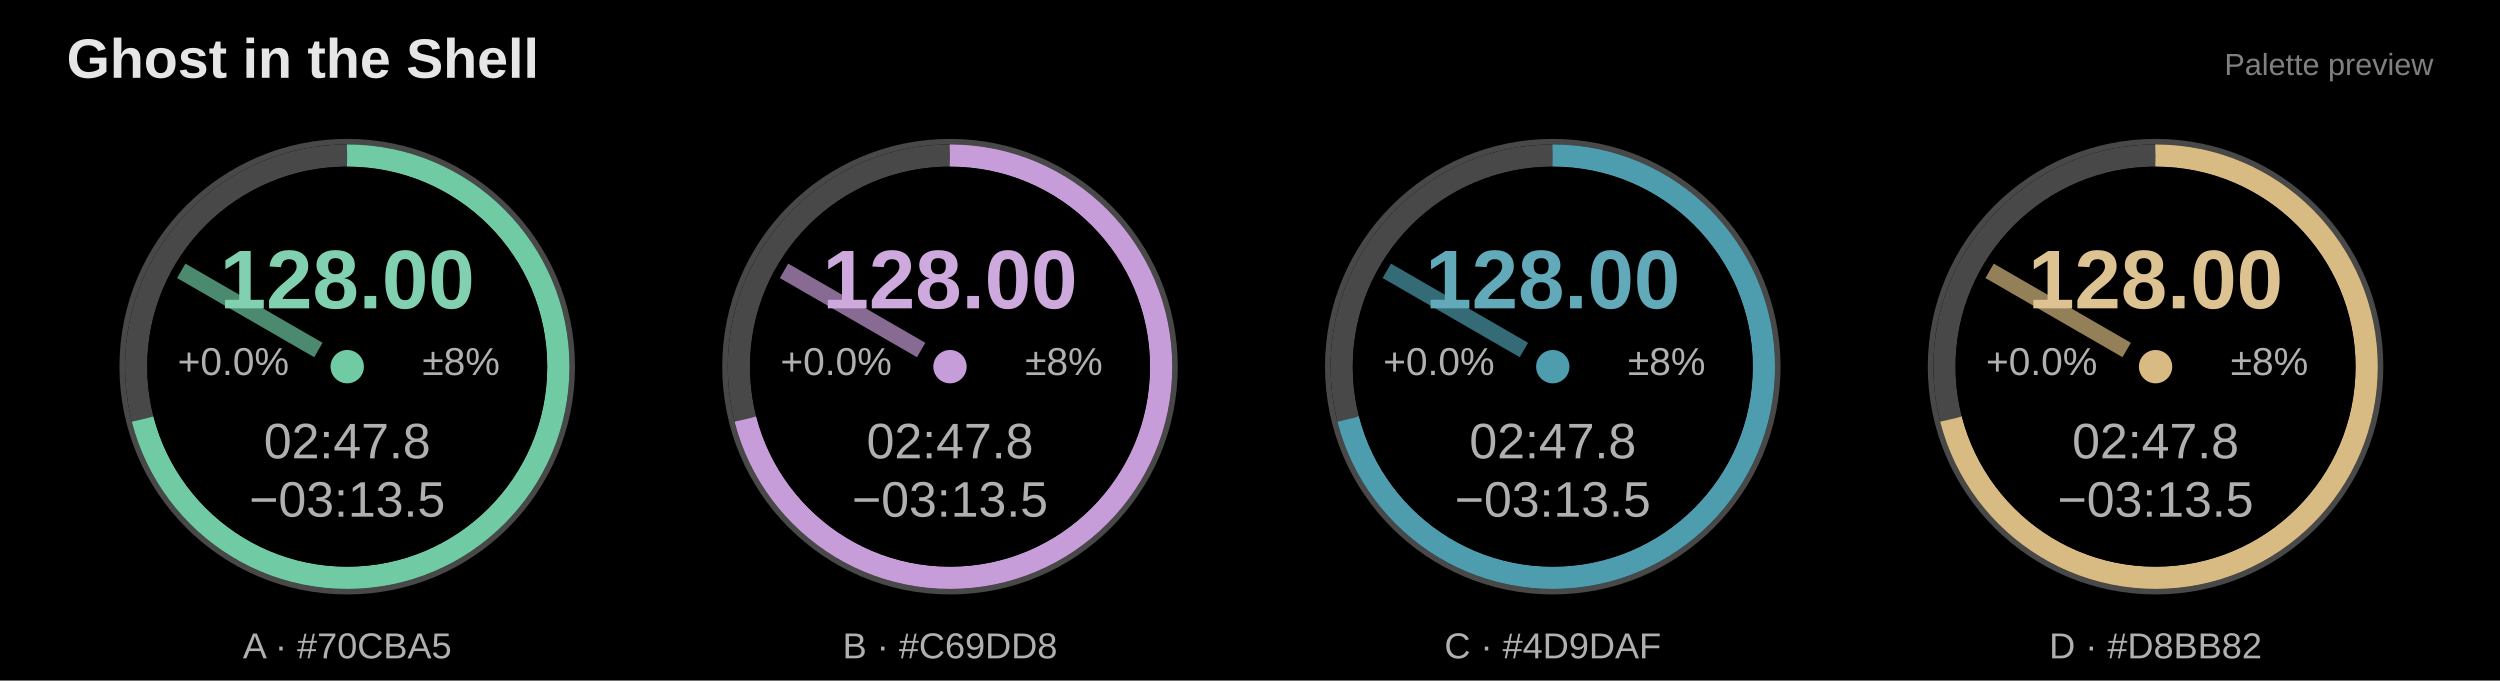
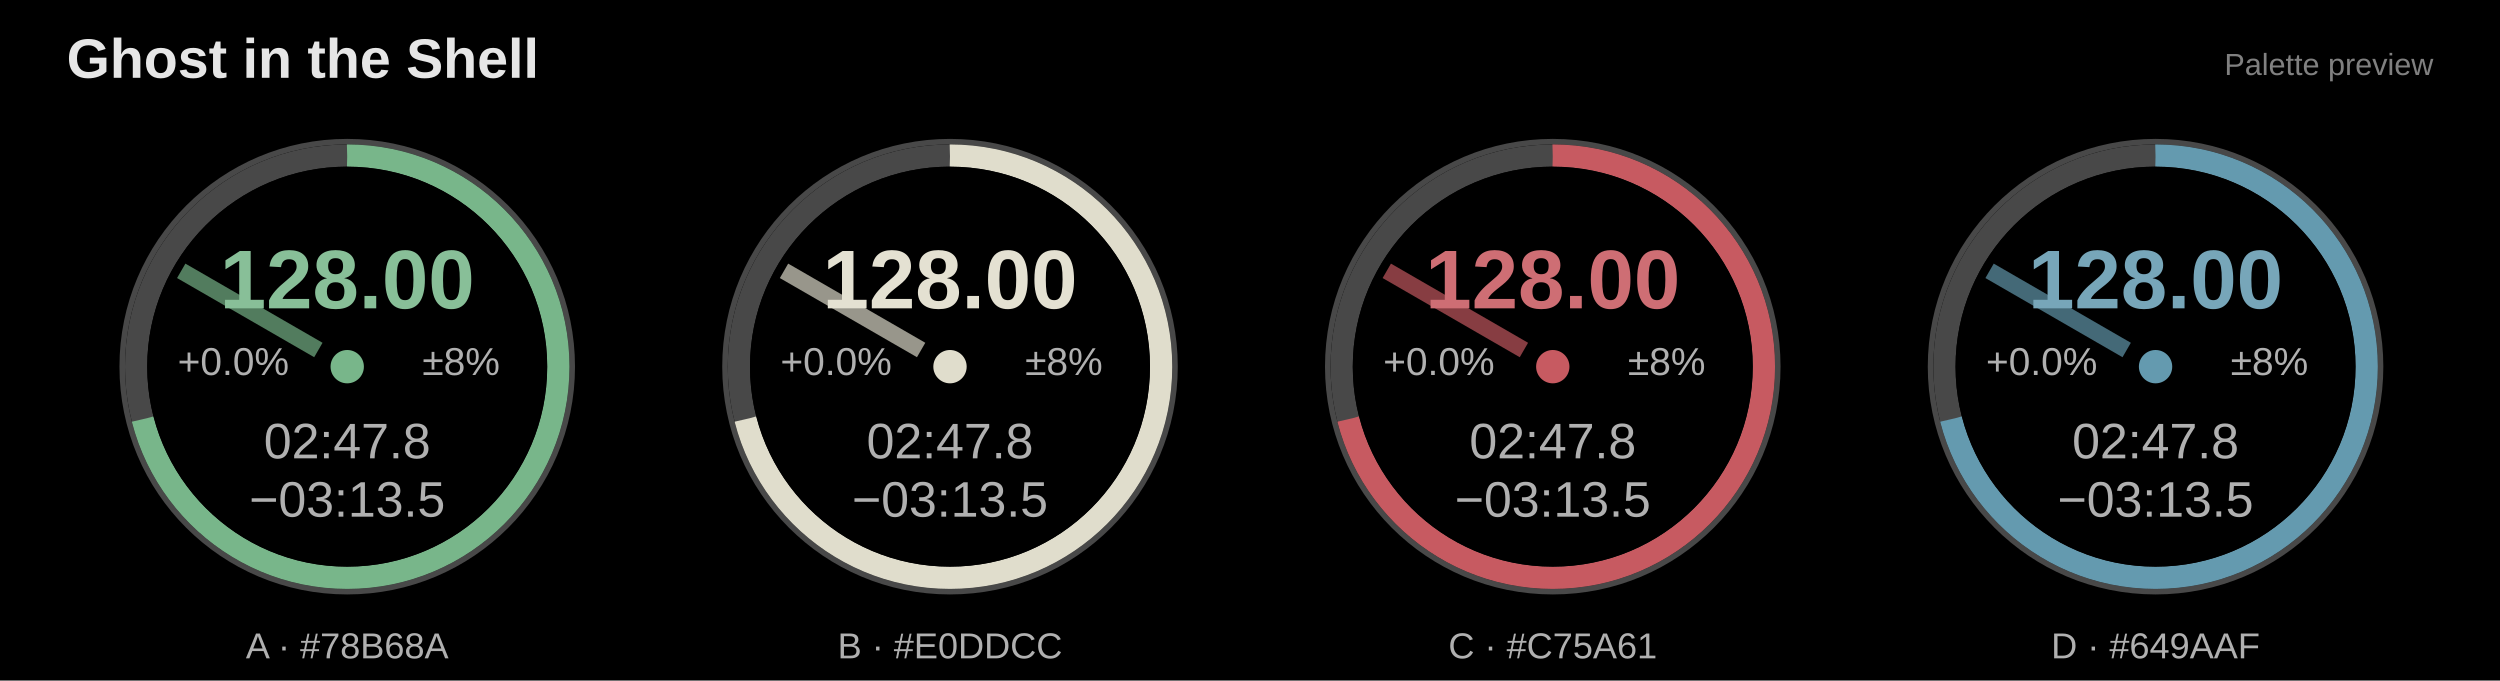
<svg xmlns="http://www.w3.org/2000/svg" width="900" height="245" viewBox="0 0 900 245" role="img" aria-labelledby="title desc">
  <style>text{font-family:Arial,Helvetica,sans-serif;font-variant-numeric:tabular-nums}</style>
  <rect width="900" height="245" fill="#000000" />
  <g transform="translate(0,0)">
    <text x="24" y="28" fill="#E6E6E6" font-size="20" text-anchor="start" font-weight="600">Ghost in the Shell</text>
    <text x="876" y="27" fill="#808080" font-size="11" text-anchor="end" font-weight="400">Palette preview</text>
    <g transform="translate(43,50)">
      <circle cx="82" cy="82" r="81" fill="#000000" stroke="#484848" stroke-width="2" />
      <circle cx="82" cy="82" r="76" fill="none" stroke="#484848" stroke-width="8" />
-       <circle cx="82" cy="82" r="76" fill="none" stroke="#70CBA5" stroke-width="8" stroke-dasharray="339.041 138.481" transform="rotate(-90 82 82)" />
+       <circle cx="82" cy="82" r="76" fill="none" stroke="#78B68A" stroke-width="8" stroke-dasharray="339.041 138.481" transform="rotate(-90 82 82)" />
      <circle cx="82" cy="82" r="71.5" fill="#000000" stroke="#000000" />
-       <rect x="79" y="13" width="6" height="57" fill="#4C8A70" transform="rotate(-60 82 82)" />
-       <circle cx="82" cy="82" r="6" fill="#70CBA5" />
-       <text x="82" y="61" fill="#81D1B0" font-size="30" text-anchor="middle" font-weight="700">128.00</text>
+       <rect x="79" y="13" width="6" height="57" fill="#527C5E" transform="rotate(-60 82 82)" />
+       <circle cx="82" cy="82" r="6" fill="#78B68A" />
+       <text x="82" y="61" fill="#88BF98" font-size="30" text-anchor="middle" font-weight="700">128.00</text>
      <text x="41" y="85" fill="#B0B0B0" font-size="14" text-anchor="middle" font-weight="400">+0.0%</text>
      <text x="123" y="85" fill="#B0B0B0" font-size="14" text-anchor="middle" font-weight="400">±8%</text>
      <text x="82" y="115" fill="#B0B0B0" font-size="18" text-anchor="middle" font-weight="400">02:47.8</text>
      <text x="82" y="136" fill="#B0B0B0" font-size="18" text-anchor="middle" font-weight="400">−03:13.5</text>
-       <text x="82" y="187" fill="#B0B0B0" font-size="13" text-anchor="middle" font-weight="400">A  ·  #70CBA5</text>
+       <text x="82" y="187" fill="#B0B0B0" font-size="13" text-anchor="middle" font-weight="400">A  ·  #78B68A</text>
    </g>
    <g transform="translate(260,50)">
      <circle cx="82" cy="82" r="81" fill="#000000" stroke="#484848" stroke-width="2" />
      <circle cx="82" cy="82" r="76" fill="none" stroke="#484848" stroke-width="8" />
-       <circle cx="82" cy="82" r="76" fill="none" stroke="#C69DD8" stroke-width="8" stroke-dasharray="339.041 138.481" transform="rotate(-90 82 82)" />
+       <circle cx="82" cy="82" r="76" fill="none" stroke="#E0DDCC" stroke-width="8" stroke-dasharray="339.041 138.481" transform="rotate(-90 82 82)" />
      <circle cx="82" cy="82" r="71.5" fill="#000000" stroke="#000000" />
-       <rect x="79" y="13" width="6" height="57" fill="#876B93" transform="rotate(-60 82 82)" />
-       <circle cx="82" cy="82" r="6" fill="#C69DD8" />
-       <text x="82" y="61" fill="#CDA9DD" font-size="30" text-anchor="middle" font-weight="700">128.00</text>
+       <rect x="79" y="13" width="6" height="57" fill="#98968B" transform="rotate(-60 82 82)" />
+       <circle cx="82" cy="82" r="6" fill="#E0DDCC" />
+       <text x="82" y="61" fill="#E4E1D2" font-size="30" text-anchor="middle" font-weight="700">128.00</text>
      <text x="41" y="85" fill="#B0B0B0" font-size="14" text-anchor="middle" font-weight="400">+0.0%</text>
      <text x="123" y="85" fill="#B0B0B0" font-size="14" text-anchor="middle" font-weight="400">±8%</text>
      <text x="82" y="115" fill="#B0B0B0" font-size="18" text-anchor="middle" font-weight="400">02:47.8</text>
      <text x="82" y="136" fill="#B0B0B0" font-size="18" text-anchor="middle" font-weight="400">−03:13.5</text>
-       <text x="82" y="187" fill="#B0B0B0" font-size="13" text-anchor="middle" font-weight="400">B  ·  #C69DD8</text>
+       <text x="82" y="187" fill="#B0B0B0" font-size="13" text-anchor="middle" font-weight="400">B  ·  #E0DDCC</text>
    </g>
    <g transform="translate(477,50)">
      <circle cx="82" cy="82" r="81" fill="#000000" stroke="#484848" stroke-width="2" />
      <circle cx="82" cy="82" r="76" fill="none" stroke="#484848" stroke-width="8" />
-       <circle cx="82" cy="82" r="76" fill="none" stroke="#4D9DAF" stroke-width="8" stroke-dasharray="339.041 138.481" transform="rotate(-90 82 82)" />
+       <circle cx="82" cy="82" r="76" fill="none" stroke="#C75A61" stroke-width="8" stroke-dasharray="339.041 138.481" transform="rotate(-90 82 82)" />
      <circle cx="82" cy="82" r="71.5" fill="#000000" stroke="#000000" />
-       <rect x="79" y="13" width="6" height="57" fill="#346B77" transform="rotate(-60 82 82)" />
-       <circle cx="82" cy="82" r="6" fill="#4D9DAF" />
-       <text x="82" y="61" fill="#62A9B9" font-size="30" text-anchor="middle" font-weight="700">128.00</text>
+       <rect x="79" y="13" width="6" height="57" fill="#873D42" transform="rotate(-60 82 82)" />
+       <circle cx="82" cy="82" r="6" fill="#C75A61" />
+       <text x="82" y="61" fill="#CE6E74" font-size="30" text-anchor="middle" font-weight="700">128.00</text>
      <text x="41" y="85" fill="#B0B0B0" font-size="14" text-anchor="middle" font-weight="400">+0.0%</text>
      <text x="123" y="85" fill="#B0B0B0" font-size="14" text-anchor="middle" font-weight="400">±8%</text>
      <text x="82" y="115" fill="#B0B0B0" font-size="18" text-anchor="middle" font-weight="400">02:47.8</text>
      <text x="82" y="136" fill="#B0B0B0" font-size="18" text-anchor="middle" font-weight="400">−03:13.5</text>
-       <text x="82" y="187" fill="#B0B0B0" font-size="13" text-anchor="middle" font-weight="400">C  ·  #4D9DAF</text>
+       <text x="82" y="187" fill="#B0B0B0" font-size="13" text-anchor="middle" font-weight="400">C  ·  #C75A61</text>
    </g>
    <g transform="translate(694,50)">
      <circle cx="82" cy="82" r="81" fill="#000000" stroke="#484848" stroke-width="2" />
      <circle cx="82" cy="82" r="76" fill="none" stroke="#484848" stroke-width="8" />
-       <circle cx="82" cy="82" r="76" fill="none" stroke="#D8BB82" stroke-width="8" stroke-dasharray="339.041 138.481" transform="rotate(-90 82 82)" />
+       <circle cx="82" cy="82" r="76" fill="none" stroke="#649AAF" stroke-width="8" stroke-dasharray="339.041 138.481" transform="rotate(-90 82 82)" />
      <circle cx="82" cy="82" r="71.5" fill="#000000" stroke="#000000" />
-       <rect x="79" y="13" width="6" height="57" fill="#937F58" transform="rotate(-60 82 82)" />
-       <circle cx="82" cy="82" r="6" fill="#D8BB82" />
-       <text x="82" y="61" fill="#DDC391" font-size="30" text-anchor="middle" font-weight="700">128.00</text>
+       <rect x="79" y="13" width="6" height="57" fill="#446977" transform="rotate(-60 82 82)" />
+       <circle cx="82" cy="82" r="6" fill="#649AAF" />
+       <text x="82" y="61" fill="#77A6B9" font-size="30" text-anchor="middle" font-weight="700">128.00</text>
      <text x="41" y="85" fill="#B0B0B0" font-size="14" text-anchor="middle" font-weight="400">+0.0%</text>
      <text x="123" y="85" fill="#B0B0B0" font-size="14" text-anchor="middle" font-weight="400">±8%</text>
      <text x="82" y="115" fill="#B0B0B0" font-size="18" text-anchor="middle" font-weight="400">02:47.8</text>
      <text x="82" y="136" fill="#B0B0B0" font-size="18" text-anchor="middle" font-weight="400">−03:13.5</text>
-       <text x="82" y="187" fill="#B0B0B0" font-size="13" text-anchor="middle" font-weight="400">D  ·  #D8BB82</text>
+       <text x="82" y="187" fill="#B0B0B0" font-size="13" text-anchor="middle" font-weight="400">D  ·  #649AAF</text>
    </g>
  </g>
</svg>
